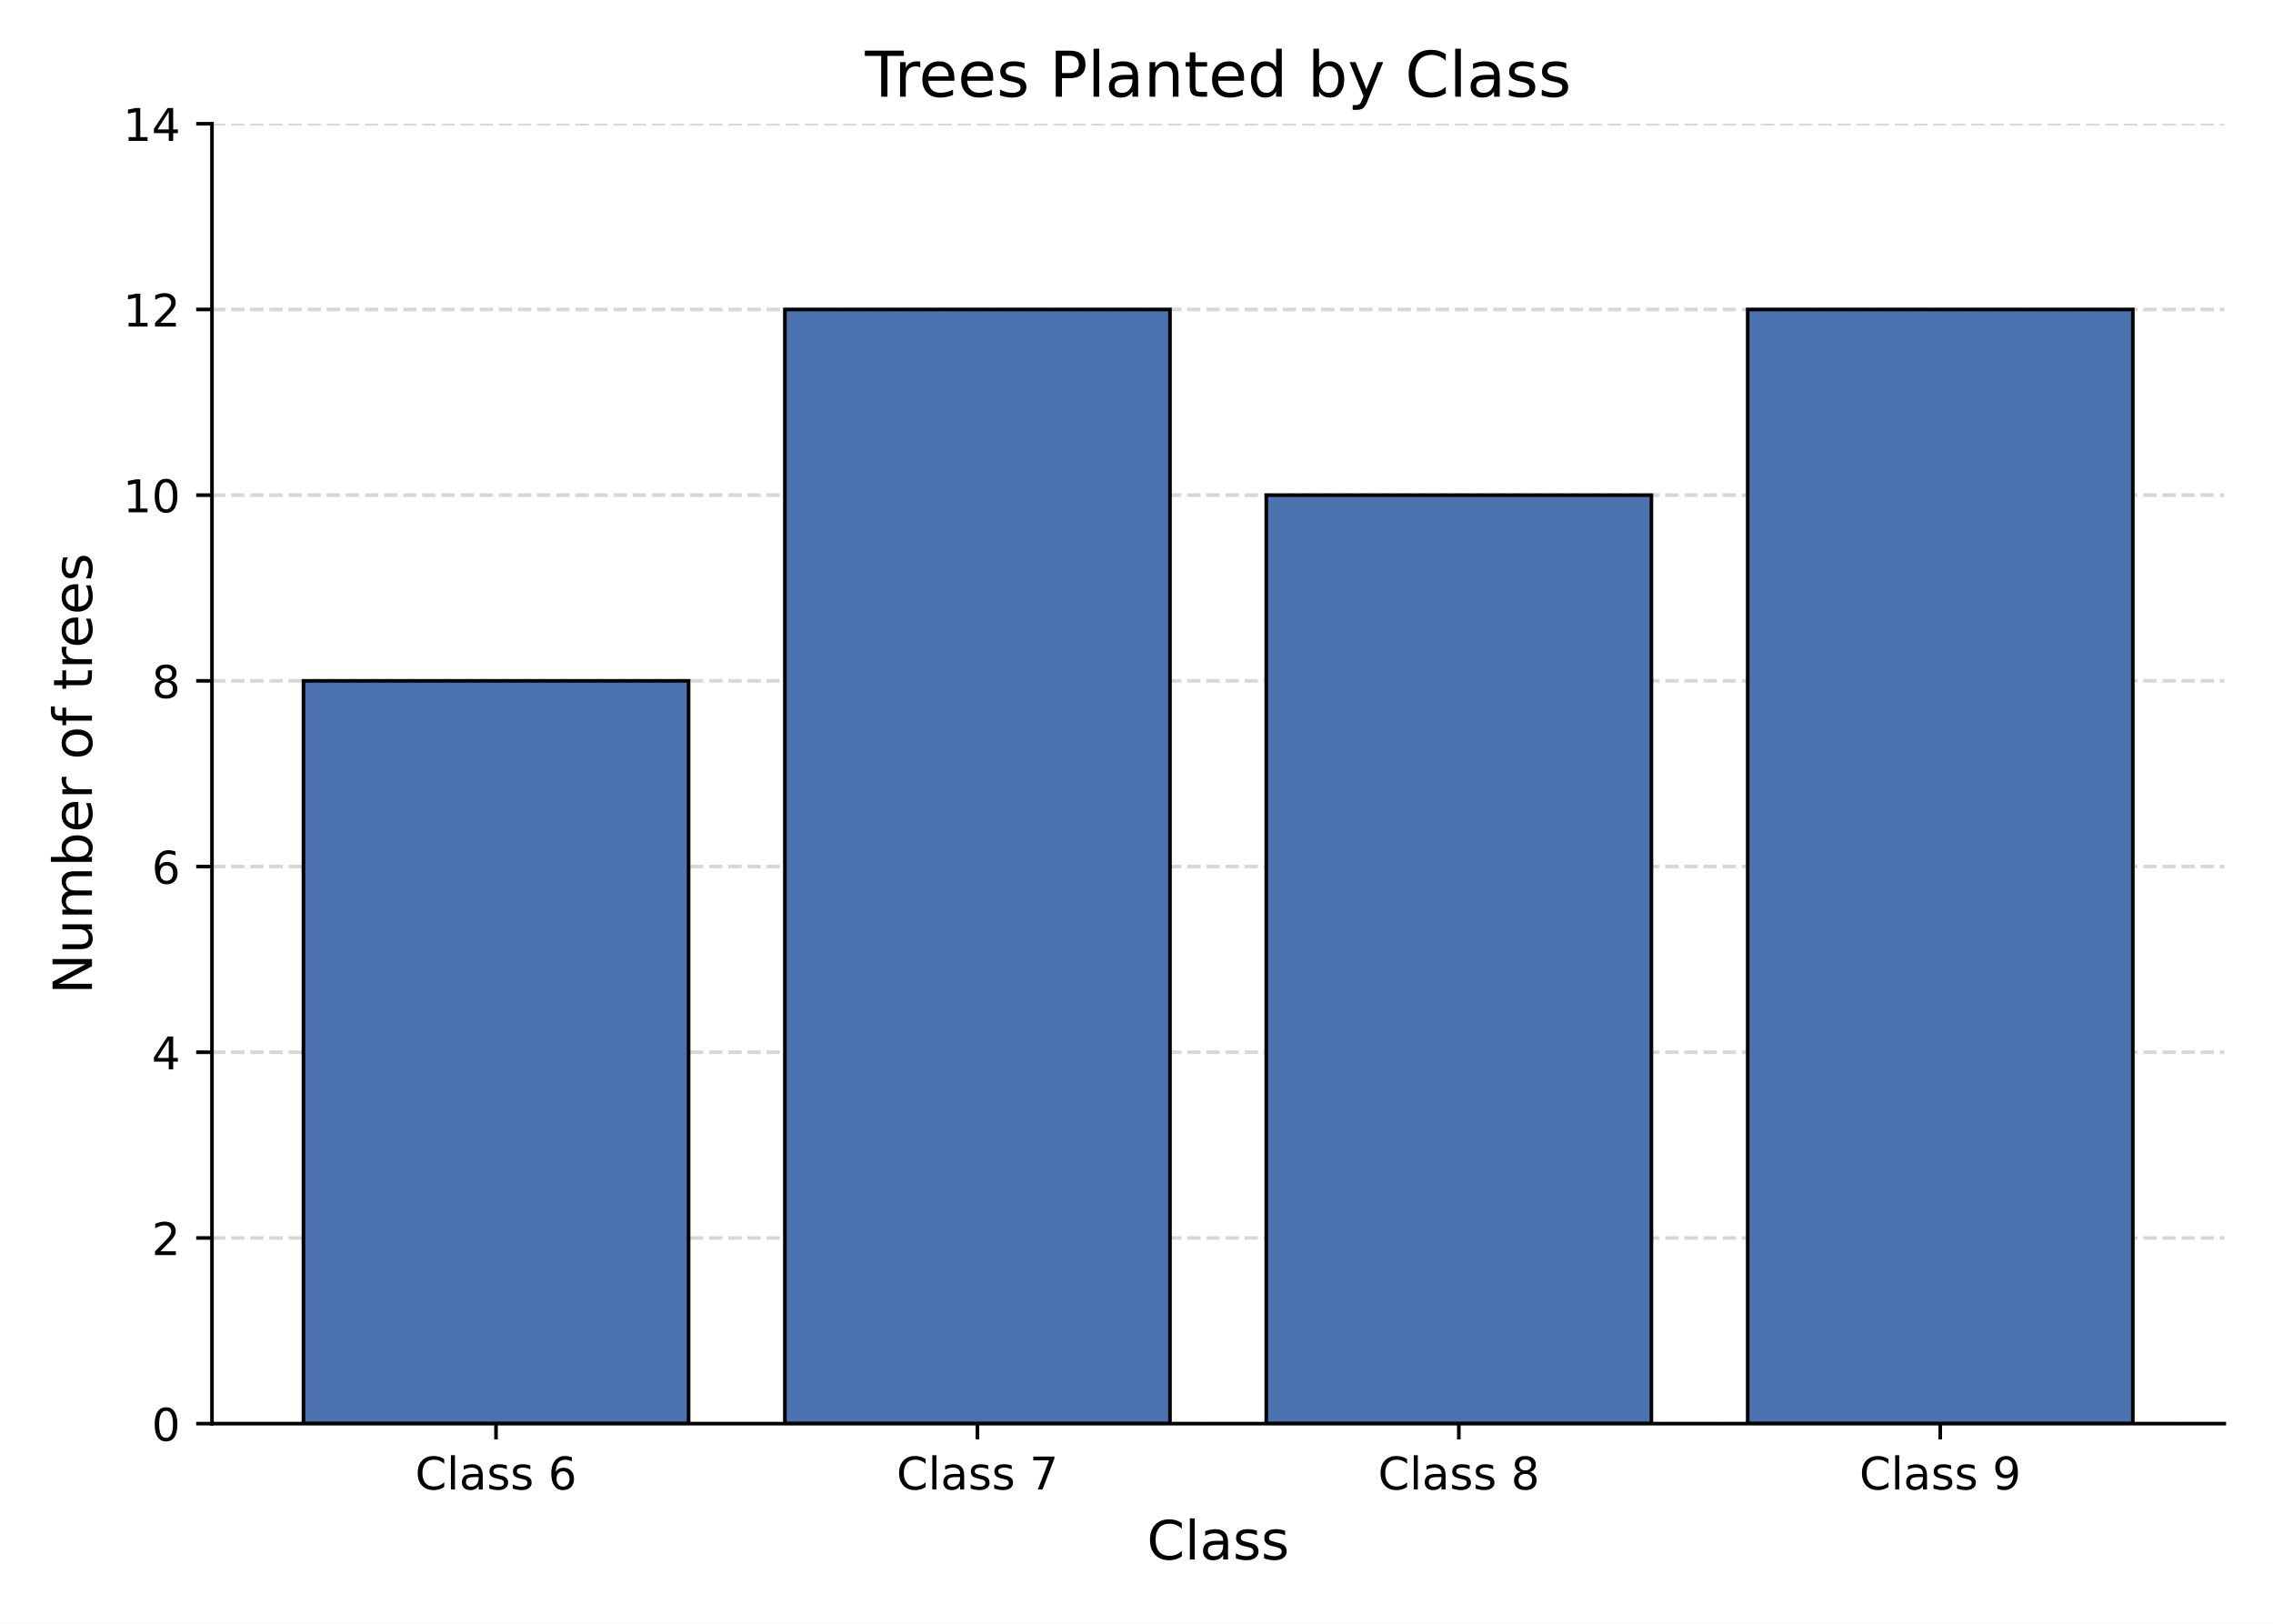
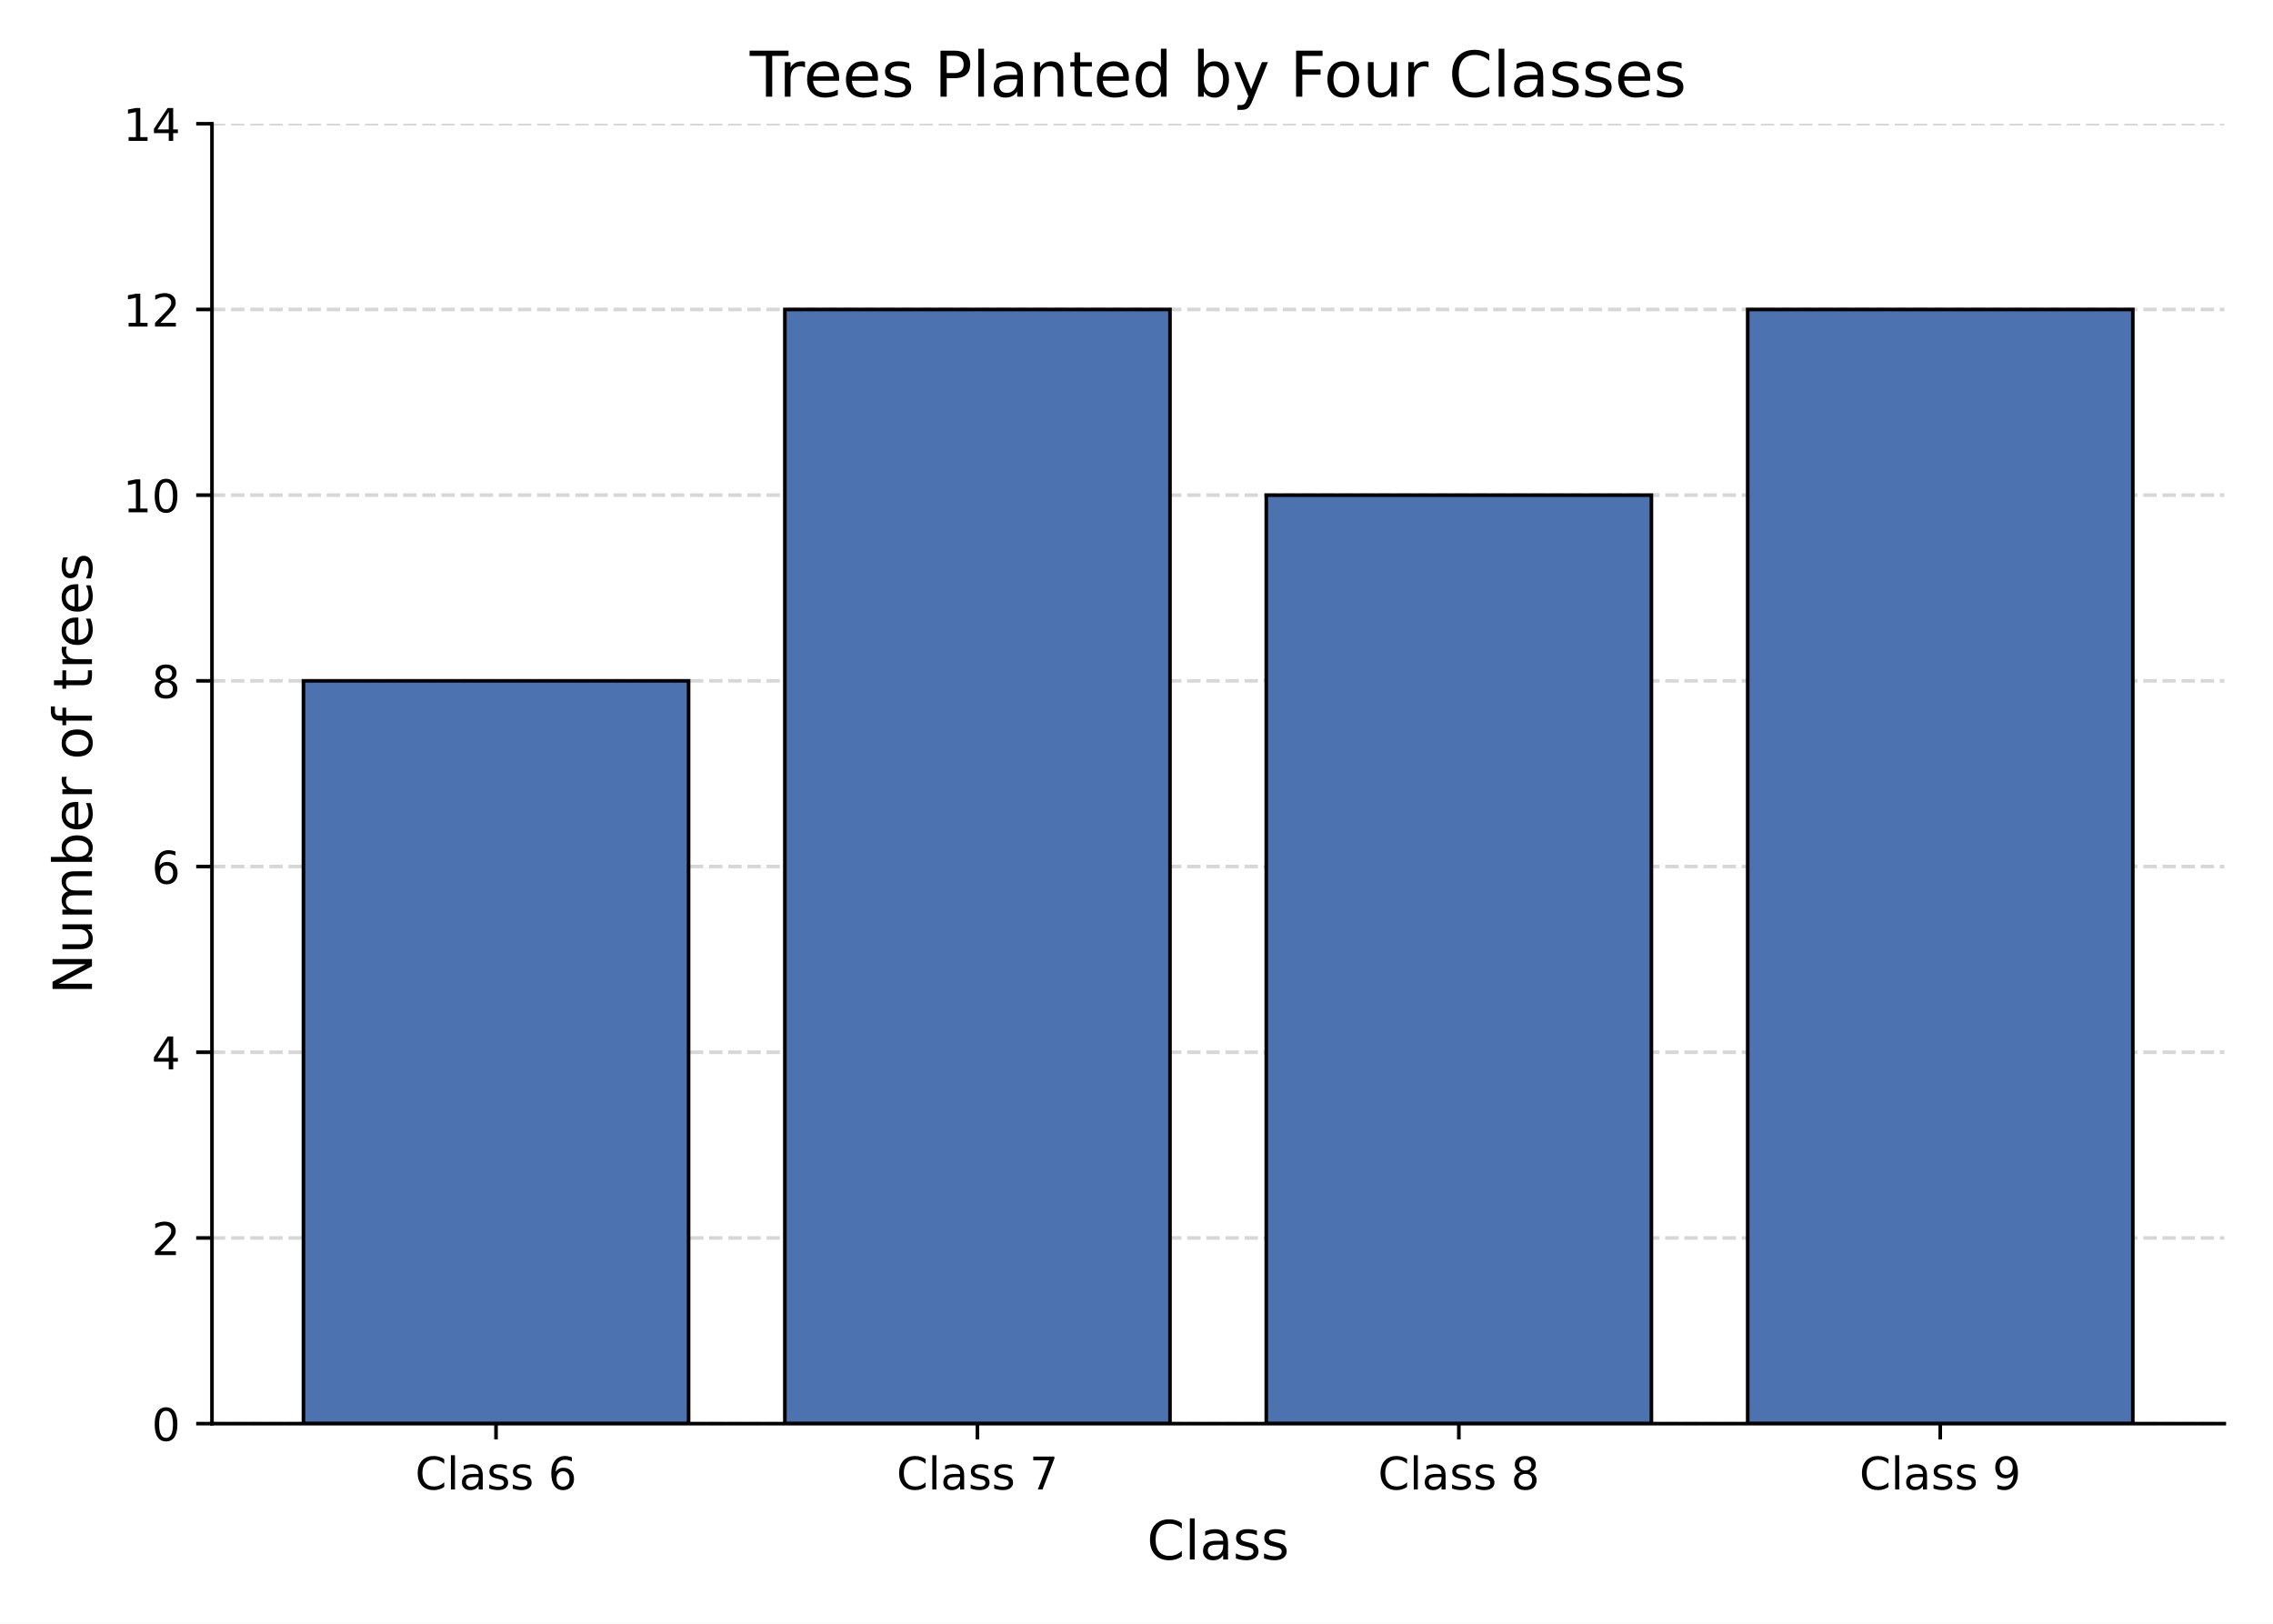
<svg xmlns="http://www.w3.org/2000/svg" xmlns:xlink="http://www.w3.org/1999/xlink" width="504pt" height="360pt" viewBox="0 0 504 360" version="1.1">
  <defs>
    <style type="text/css">*{stroke-linejoin: round; stroke-linecap: butt}</style>
  </defs>
  <g id="figure_1">
    <g id="patch_1">
      <path d="M 0 360  L 504 360  L 504 0  L 0 0  z " style="fill: #ffffff" />
    </g>
    <g id="axes_1">
      <g id="patch_2">
        <path d="M 47.003 315.635  L 493.2 315.635  L 493.2 27.437  L 47.003 27.437  z " style="fill: #ffffff" />
      </g>
      <g id="matplotlib.axis_1">
        <g id="xtick_1">
          <g id="line2d_1">
            <defs>
-               <path id="m51c2eb1f16" d="M 0 0  L 0 3.5  " style="stroke: #000000; stroke-width: 0.8" />
+               <path id="ma3100314fb" d="M 0 0  L 0 3.5  " style="stroke: #000000; stroke-width: 0.8" />
            </defs>
            <g>
-               <use xlink:href="#m51c2eb1f16" x="109.983" y="315.635" style="stroke: #000000; stroke-width: 0.8" />
+               <use xlink:href="#ma3100314fb" x="109.983" y="315.635" style="stroke: #000000; stroke-width: 0.8" />
            </g>
          </g>
          <g id="text_1">
            <g transform="translate(92.05858 330.2333) scale(0.1 -0.1)">
              <defs>
                <path id="DejaVuSans-26" d="M 4122 4306  L 4122 3641  Q 3803 3938 3442 4084  Q 3081 4231 2675 4231  Q 1875 4231 1450 3742  Q 1025 3253 1025 2328  Q 1025 1406 1450 917  Q 1875 428 2675 428  Q 3081 428 3442 575  Q 3803 722 4122 1019  L 4122 359  Q 3791 134 3420 21  Q 3050 -91 2638 -91  Q 1578 -91 968 557  Q 359 1206 359 2328  Q 359 3453 968 4101  Q 1578 4750 2638 4750  Q 3056 4750 3426 4639  Q 3797 4528 4122 4306  z " transform="scale(0.015625)" />
                <path id="DejaVuSans-4f" d="M 603 4863  L 1178 4863  L 1178 0  L 603 0  L 603 4863  z " transform="scale(0.015625)" />
                <path id="DejaVuSans-44" d="M 2194 1759  Q 1497 1759 1228 1600  Q 959 1441 959 1056  Q 959 750 1161 570  Q 1363 391 1709 391  Q 2188 391 2477 730  Q 2766 1069 2766 1631  L 2766 1759  L 2194 1759  z M 3341 1997  L 3341 0  L 2766 0  L 2766 531  Q 2569 213 2275 61  Q 1981 -91 1556 -91  Q 1019 -91 701 211  Q 384 513 384 1019  Q 384 1609 779 1909  Q 1175 2209 1959 2209  L 2766 2209  L 2766 2266  Q 2766 2663 2505 2880  Q 2244 3097 1772 3097  Q 1472 3097 1187 3025  Q 903 2953 641 2809  L 641 3341  Q 956 3463 1253 3523  Q 1550 3584 1831 3584  Q 2591 3584 2966 3190  Q 3341 2797 3341 1997  z " transform="scale(0.015625)" />
                <path id="DejaVuSans-56" d="M 2834 3397  L 2834 2853  Q 2591 2978 2328 3040  Q 2066 3103 1784 3103  Q 1356 3103 1142 2972  Q 928 2841 928 2578  Q 928 2378 1081 2264  Q 1234 2150 1697 2047  L 1894 2003  Q 2506 1872 2764 1633  Q 3022 1394 3022 966  Q 3022 478 2636 193  Q 2250 -91 1575 -91  Q 1294 -91 989 -36  Q 684 19 347 128  L 347 722  Q 666 556 975 473  Q 1284 391 1588 391  Q 1994 391 2212 530  Q 2431 669 2431 922  Q 2431 1156 2273 1281  Q 2116 1406 1581 1522  L 1381 1569  Q 847 1681 609 1914  Q 372 2147 372 2553  Q 372 3047 722 3315  Q 1072 3584 1716 3584  Q 2034 3584 2315 3537  Q 2597 3491 2834 3397  z " transform="scale(0.015625)" />
                <path id="DejaVuSans-3" transform="scale(0.015625)" />
                <path id="DejaVuSans-19" d="M 2113 2584  Q 1688 2584 1439 2293  Q 1191 2003 1191 1497  Q 1191 994 1439 701  Q 1688 409 2113 409  Q 2538 409 2786 701  Q 3034 994 3034 1497  Q 3034 2003 2786 2293  Q 2538 2584 2113 2584  z M 3366 4563  L 3366 3988  Q 3128 4100 2886 4159  Q 2644 4219 2406 4219  Q 1781 4219 1451 3797  Q 1122 3375 1075 2522  Q 1259 2794 1537 2939  Q 1816 3084 2150 3084  Q 2853 3084 3261 2657  Q 3669 2231 3669 1497  Q 3669 778 3244 343  Q 2819 -91 2113 -91  Q 1303 -91 875 529  Q 447 1150 447 2328  Q 447 3434 972 4092  Q 1497 4750 2381 4750  Q 2619 4750 2861 4703  Q 3103 4656 3366 4563  z " transform="scale(0.015625)" />
              </defs>
              <use xlink:href="#DejaVuSans-26" />
              <use xlink:href="#DejaVuSans-4f" transform="translate(69.82812 0)" />
              <use xlink:href="#DejaVuSans-44" transform="translate(97.60938 0)" />
              <use xlink:href="#DejaVuSans-56" transform="translate(158.8906 0)" />
              <use xlink:href="#DejaVuSans-56" transform="translate(210.9844 0)" />
              <use xlink:href="#DejaVuSans-3" transform="translate(263.0781 0)" />
              <use xlink:href="#DejaVuSans-19" transform="translate(294.8594 0)" />
            </g>
          </g>
        </g>
        <g id="xtick_2">
          <g id="line2d_2">
            <g>
-               <use xlink:href="#m51c2eb1f16" x="216.729" y="315.635" style="stroke: #000000; stroke-width: 0.8" />
+               <use xlink:href="#ma3100314fb" x="216.729" y="315.635" style="stroke: #000000; stroke-width: 0.8" />
            </g>
          </g>
          <g id="text_2">
            <g transform="translate(198.8043 330.2333) scale(0.1 -0.1)">
              <defs>
                <path id="DejaVuSans-1a" d="M 525 4666  L 3525 4666  L 3525 4397  L 1831 0  L 1172 0  L 2766 4134  L 525 4134  L 525 4666  z " transform="scale(0.015625)" />
              </defs>
              <use xlink:href="#DejaVuSans-26" />
              <use xlink:href="#DejaVuSans-4f" transform="translate(69.82812 0)" />
              <use xlink:href="#DejaVuSans-44" transform="translate(97.60938 0)" />
              <use xlink:href="#DejaVuSans-56" transform="translate(158.8906 0)" />
              <use xlink:href="#DejaVuSans-56" transform="translate(210.9844 0)" />
              <use xlink:href="#DejaVuSans-3" transform="translate(263.0781 0)" />
              <use xlink:href="#DejaVuSans-1a" transform="translate(294.8594 0)" />
            </g>
          </g>
        </g>
        <g id="xtick_3">
          <g id="line2d_3">
            <g>
-               <use xlink:href="#m51c2eb1f16" x="323.474" y="315.635" style="stroke: #000000; stroke-width: 0.8" />
+               <use xlink:href="#ma3100314fb" x="323.474" y="315.635" style="stroke: #000000; stroke-width: 0.8" />
            </g>
          </g>
          <g id="text_3">
            <g transform="translate(305.5501 330.2333) scale(0.1 -0.1)">
              <defs>
                <path id="DejaVuSans-1b" d="M 2034 2216  Q 1584 2216 1326 1975  Q 1069 1734 1069 1313  Q 1069 891 1326 650  Q 1584 409 2034 409  Q 2484 409 2743 651  Q 3003 894 3003 1313  Q 3003 1734 2745 1975  Q 2488 2216 2034 2216  z M 1403 2484  Q 997 2584 770 2862  Q 544 3141 544 3541  Q 544 4100 942 4425  Q 1341 4750 2034 4750  Q 2731 4750 3128 4425  Q 3525 4100 3525 3541  Q 3525 3141 3298 2862  Q 3072 2584 2669 2484  Q 3125 2378 3379 2068  Q 3634 1759 3634 1313  Q 3634 634 3220 271  Q 2806 -91 2034 -91  Q 1263 -91 848 271  Q 434 634 434 1313  Q 434 1759 690 2068  Q 947 2378 1403 2484  z M 1172 3481  Q 1172 3119 1398 2916  Q 1625 2713 2034 2713  Q 2441 2713 2670 2916  Q 2900 3119 2900 3481  Q 2900 3844 2670 4047  Q 2441 4250 2034 4250  Q 1625 4250 1398 4047  Q 1172 3844 1172 3481  z " transform="scale(0.015625)" />
              </defs>
              <use xlink:href="#DejaVuSans-26" />
              <use xlink:href="#DejaVuSans-4f" transform="translate(69.82812 0)" />
              <use xlink:href="#DejaVuSans-44" transform="translate(97.60938 0)" />
              <use xlink:href="#DejaVuSans-56" transform="translate(158.8906 0)" />
              <use xlink:href="#DejaVuSans-56" transform="translate(210.9844 0)" />
              <use xlink:href="#DejaVuSans-3" transform="translate(263.0781 0)" />
              <use xlink:href="#DejaVuSans-1b" transform="translate(294.8594 0)" />
            </g>
          </g>
        </g>
        <g id="xtick_4">
          <g id="line2d_4">
            <g>
-               <use xlink:href="#m51c2eb1f16" x="430.22" y="315.635" style="stroke: #000000; stroke-width: 0.8" />
+               <use xlink:href="#ma3100314fb" x="430.22" y="315.635" style="stroke: #000000; stroke-width: 0.8" />
            </g>
          </g>
          <g id="text_4">
            <g transform="translate(412.2958 330.2333) scale(0.1 -0.1)">
              <defs>
                <path id="DejaVuSans-1c" d="M 703 97  L 703 672  Q 941 559 1184 500  Q 1428 441 1663 441  Q 2288 441 2617 861  Q 2947 1281 2994 2138  Q 2813 1869 2534 1725  Q 2256 1581 1919 1581  Q 1219 1581 811 2004  Q 403 2428 403 3163  Q 403 3881 828 4315  Q 1253 4750 1959 4750  Q 2769 4750 3195 4129  Q 3622 3509 3622 2328  Q 3622 1225 3098 567  Q 2575 -91 1691 -91  Q 1453 -91 1209 -44  Q 966 3 703 97  z M 1959 2075  Q 2384 2075 2632 2365  Q 2881 2656 2881 3163  Q 2881 3666 2632 3958  Q 2384 4250 1959 4250  Q 1534 4250 1286 3958  Q 1038 3666 1038 3163  Q 1038 2656 1286 2365  Q 1534 2075 1959 2075  z " transform="scale(0.015625)" />
              </defs>
              <use xlink:href="#DejaVuSans-26" />
              <use xlink:href="#DejaVuSans-4f" transform="translate(69.82812 0)" />
              <use xlink:href="#DejaVuSans-44" transform="translate(97.60938 0)" />
              <use xlink:href="#DejaVuSans-56" transform="translate(158.8906 0)" />
              <use xlink:href="#DejaVuSans-56" transform="translate(210.9844 0)" />
              <use xlink:href="#DejaVuSans-3" transform="translate(263.0781 0)" />
              <use xlink:href="#DejaVuSans-1c" transform="translate(294.8594 0)" />
            </g>
          </g>
        </g>
        <g id="text_5">
          <g transform="translate(254.3167 345.7538) scale(0.12 -0.12)">
            <use xlink:href="#DejaVuSans-26" />
            <use xlink:href="#DejaVuSans-4f" transform="translate(69.82812 0)" />
            <use xlink:href="#DejaVuSans-44" transform="translate(97.60938 0)" />
            <use xlink:href="#DejaVuSans-56" transform="translate(158.8906 0)" />
            <use xlink:href="#DejaVuSans-56" transform="translate(210.9844 0)" />
          </g>
        </g>
      </g>
      <g id="matplotlib.axis_2">
        <g id="ytick_1">
          <g id="line2d_5">
-             <path d="M 47.003 315.635  L 493.2 315.635  " clip-path="url(#p65ac326d48)" style="fill: none; stroke-dasharray: 2.96,1.28; stroke-dashoffset: 0; stroke: #b0b0b0; stroke-opacity: 0.5; stroke-width: 0.8" />
+             <path d="M 47.003 315.635  L 493.2 315.635  " clip-path="url(#p6eaf7c5c43)" style="fill: none; stroke-dasharray: 2.96,1.28; stroke-dashoffset: 0; stroke: #b0b0b0; stroke-opacity: 0.5; stroke-width: 0.8" />
          </g>
          <g id="line2d_6">
            <defs>
-               <path id="m27274d7900" d="M 0 0  L -3.5 0  " style="stroke: #000000; stroke-width: 0.8" />
+               <path id="m9a6c24ac1a" d="M 0 0  L -3.5 0  " style="stroke: #000000; stroke-width: 0.8" />
            </defs>
            <g>
-               <use xlink:href="#m27274d7900" x="47.003" y="315.635" style="stroke: #000000; stroke-width: 0.8" />
+               <use xlink:href="#m9a6c24ac1a" x="47.003" y="315.635" style="stroke: #000000; stroke-width: 0.8" />
            </g>
          </g>
          <g id="text_6">
            <g transform="translate(33.64031 319.4337) scale(0.1 -0.1)">
              <defs>
                <path id="DejaVuSans-13" d="M 2034 4250  Q 1547 4250 1301 3770  Q 1056 3291 1056 2328  Q 1056 1369 1301 889  Q 1547 409 2034 409  Q 2525 409 2770 889  Q 3016 1369 3016 2328  Q 3016 3291 2770 3770  Q 2525 4250 2034 4250  z M 2034 4750  Q 2819 4750 3233 4129  Q 3647 3509 3647 2328  Q 3647 1150 3233 529  Q 2819 -91 2034 -91  Q 1250 -91 836 529  Q 422 1150 422 2328  Q 422 3509 836 4129  Q 1250 4750 2034 4750  z " transform="scale(0.015625)" />
              </defs>
              <use xlink:href="#DejaVuSans-13" />
            </g>
          </g>
        </g>
        <g id="ytick_2">
          <g id="line2d_7">
-             <path d="M 47.003 274.464  L 493.2 274.464  " clip-path="url(#p65ac326d48)" style="fill: none; stroke-dasharray: 2.96,1.28; stroke-dashoffset: 0; stroke: #b0b0b0; stroke-opacity: 0.5; stroke-width: 0.8" />
+             <path d="M 47.003 274.464  L 493.2 274.464  " clip-path="url(#p6eaf7c5c43)" style="fill: none; stroke-dasharray: 2.96,1.28; stroke-dashoffset: 0; stroke: #b0b0b0; stroke-opacity: 0.5; stroke-width: 0.8" />
          </g>
          <g id="line2d_8">
            <g>
-               <use xlink:href="#m27274d7900" x="47.003" y="274.464" style="stroke: #000000; stroke-width: 0.8" />
+               <use xlink:href="#m9a6c24ac1a" x="47.003" y="274.464" style="stroke: #000000; stroke-width: 0.8" />
            </g>
          </g>
          <g id="text_7">
            <g transform="translate(33.64031 278.2625) scale(0.1 -0.1)">
              <defs>
                <path id="DejaVuSans-15" d="M 1228 531  L 3431 531  L 3431 0  L 469 0  L 469 531  Q 828 903 1448 1529  Q 2069 2156 2228 2338  Q 2531 2678 2651 2914  Q 2772 3150 2772 3378  Q 2772 3750 2511 3984  Q 2250 4219 1831 4219  Q 1534 4219 1204 4116  Q 875 4013 500 3803  L 500 4441  Q 881 4594 1212 4672  Q 1544 4750 1819 4750  Q 2544 4750 2975 4387  Q 3406 4025 3406 3419  Q 3406 3131 3298 2873  Q 3191 2616 2906 2266  Q 2828 2175 2409 1742  Q 1991 1309 1228 531  z " transform="scale(0.015625)" />
              </defs>
              <use xlink:href="#DejaVuSans-15" />
            </g>
          </g>
        </g>
        <g id="ytick_3">
          <g id="line2d_9">
-             <path d="M 47.003 233.293  L 493.2 233.293  " clip-path="url(#p65ac326d48)" style="fill: none; stroke-dasharray: 2.96,1.28; stroke-dashoffset: 0; stroke: #b0b0b0; stroke-opacity: 0.5; stroke-width: 0.8" />
+             <path d="M 47.003 233.293  L 493.2 233.293  " clip-path="url(#p6eaf7c5c43)" style="fill: none; stroke-dasharray: 2.96,1.28; stroke-dashoffset: 0; stroke: #b0b0b0; stroke-opacity: 0.5; stroke-width: 0.8" />
          </g>
          <g id="line2d_10">
            <g>
-               <use xlink:href="#m27274d7900" x="47.003" y="233.293" style="stroke: #000000; stroke-width: 0.8" />
+               <use xlink:href="#m9a6c24ac1a" x="47.003" y="233.293" style="stroke: #000000; stroke-width: 0.8" />
            </g>
          </g>
          <g id="text_8">
            <g transform="translate(33.64031 237.0914) scale(0.1 -0.1)">
              <defs>
                <path id="DejaVuSans-17" d="M 2419 4116  L 825 1625  L 2419 1625  L 2419 4116  z M 2253 4666  L 3047 4666  L 3047 1625  L 3713 1625  L 3713 1100  L 3047 1100  L 3047 0  L 2419 0  L 2419 1100  L 313 1100  L 313 1709  L 2253 4666  z " transform="scale(0.015625)" />
              </defs>
              <use xlink:href="#DejaVuSans-17" />
            </g>
          </g>
        </g>
        <g id="ytick_4">
          <g id="line2d_11">
-             <path d="M 47.003 192.121  L 493.2 192.121  " clip-path="url(#p65ac326d48)" style="fill: none; stroke-dasharray: 2.96,1.28; stroke-dashoffset: 0; stroke: #b0b0b0; stroke-opacity: 0.5; stroke-width: 0.8" />
+             <path d="M 47.003 192.121  L 493.2 192.121  " clip-path="url(#p6eaf7c5c43)" style="fill: none; stroke-dasharray: 2.96,1.28; stroke-dashoffset: 0; stroke: #b0b0b0; stroke-opacity: 0.5; stroke-width: 0.8" />
          </g>
          <g id="line2d_12">
            <g>
-               <use xlink:href="#m27274d7900" x="47.003" y="192.121" style="stroke: #000000; stroke-width: 0.8" />
+               <use xlink:href="#m9a6c24ac1a" x="47.003" y="192.121" style="stroke: #000000; stroke-width: 0.8" />
            </g>
          </g>
          <g id="text_9">
            <g transform="translate(33.64031 195.9202) scale(0.1 -0.1)">
              <use xlink:href="#DejaVuSans-19" />
            </g>
          </g>
        </g>
        <g id="ytick_5">
          <g id="line2d_13">
-             <path d="M 47.003 150.95  L 493.2 150.95  " clip-path="url(#p65ac326d48)" style="fill: none; stroke-dasharray: 2.96,1.28; stroke-dashoffset: 0; stroke: #b0b0b0; stroke-opacity: 0.5; stroke-width: 0.8" />
+             <path d="M 47.003 150.95  L 493.2 150.95  " clip-path="url(#p6eaf7c5c43)" style="fill: none; stroke-dasharray: 2.96,1.28; stroke-dashoffset: 0; stroke: #b0b0b0; stroke-opacity: 0.5; stroke-width: 0.8" />
          </g>
          <g id="line2d_14">
            <g>
-               <use xlink:href="#m27274d7900" x="47.003" y="150.95" style="stroke: #000000; stroke-width: 0.8" />
+               <use xlink:href="#m9a6c24ac1a" x="47.003" y="150.95" style="stroke: #000000; stroke-width: 0.8" />
            </g>
          </g>
          <g id="text_10">
            <g transform="translate(33.64031 154.749) scale(0.1 -0.1)">
              <use xlink:href="#DejaVuSans-1b" />
            </g>
          </g>
        </g>
        <g id="ytick_6">
          <g id="line2d_15">
-             <path d="M 47.003 109.779  L 493.2 109.779  " clip-path="url(#p65ac326d48)" style="fill: none; stroke-dasharray: 2.96,1.28; stroke-dashoffset: 0; stroke: #b0b0b0; stroke-opacity: 0.5; stroke-width: 0.8" />
+             <path d="M 47.003 109.779  L 493.2 109.779  " clip-path="url(#p6eaf7c5c43)" style="fill: none; stroke-dasharray: 2.96,1.28; stroke-dashoffset: 0; stroke: #b0b0b0; stroke-opacity: 0.5; stroke-width: 0.8" />
          </g>
          <g id="line2d_16">
            <g>
-               <use xlink:href="#m27274d7900" x="47.003" y="109.779" style="stroke: #000000; stroke-width: 0.8" />
+               <use xlink:href="#m9a6c24ac1a" x="47.003" y="109.779" style="stroke: #000000; stroke-width: 0.8" />
            </g>
          </g>
          <g id="text_11">
            <g transform="translate(27.27781 113.5779) scale(0.1 -0.1)">
              <defs>
                <path id="DejaVuSans-14" d="M 794 531  L 1825 531  L 1825 4091  L 703 3866  L 703 4441  L 1819 4666  L 2450 4666  L 2450 531  L 3481 531  L 3481 0  L 794 0  L 794 531  z " transform="scale(0.015625)" />
              </defs>
              <use xlink:href="#DejaVuSans-14" />
              <use xlink:href="#DejaVuSans-13" transform="translate(63.625 0)" />
            </g>
          </g>
        </g>
        <g id="ytick_7">
          <g id="line2d_17">
-             <path d="M 47.003 68.608  L 493.2 68.608  " clip-path="url(#p65ac326d48)" style="fill: none; stroke-dasharray: 2.96,1.28; stroke-dashoffset: 0; stroke: #b0b0b0; stroke-opacity: 0.5; stroke-width: 0.8" />
+             <path d="M 47.003 68.608  L 493.2 68.608  " clip-path="url(#p6eaf7c5c43)" style="fill: none; stroke-dasharray: 2.96,1.28; stroke-dashoffset: 0; stroke: #b0b0b0; stroke-opacity: 0.5; stroke-width: 0.8" />
          </g>
          <g id="line2d_18">
            <g>
-               <use xlink:href="#m27274d7900" x="47.003" y="68.608" style="stroke: #000000; stroke-width: 0.8" />
+               <use xlink:href="#m9a6c24ac1a" x="47.003" y="68.608" style="stroke: #000000; stroke-width: 0.8" />
            </g>
          </g>
          <g id="text_12">
            <g transform="translate(27.27781 72.40671) scale(0.1 -0.1)">
              <use xlink:href="#DejaVuSans-14" />
              <use xlink:href="#DejaVuSans-15" transform="translate(63.625 0)" />
            </g>
          </g>
        </g>
        <g id="ytick_8">
          <g id="line2d_19">
-             <path d="M 47.003 27.437  L 493.2 27.437  " clip-path="url(#p65ac326d48)" style="fill: none; stroke-dasharray: 2.96,1.28; stroke-dashoffset: 0; stroke: #b0b0b0; stroke-opacity: 0.5; stroke-width: 0.8" />
+             <path d="M 47.003 27.437  L 493.2 27.437  " clip-path="url(#p6eaf7c5c43)" style="fill: none; stroke-dasharray: 2.96,1.28; stroke-dashoffset: 0; stroke: #b0b0b0; stroke-opacity: 0.5; stroke-width: 0.8" />
          </g>
          <g id="line2d_20">
            <g>
-               <use xlink:href="#m27274d7900" x="47.003" y="27.437" style="stroke: #000000; stroke-width: 0.8" />
+               <use xlink:href="#m9a6c24ac1a" x="47.003" y="27.437" style="stroke: #000000; stroke-width: 0.8" />
            </g>
          </g>
          <g id="text_13">
            <g transform="translate(27.27781 31.23555) scale(0.1 -0.1)">
              <use xlink:href="#DejaVuSans-14" />
              <use xlink:href="#DejaVuSans-17" transform="translate(63.625 0)" />
            </g>
          </g>
        </g>
        <g id="text_14">
          <g transform="translate(20.395 220.432) rotate(-90) scale(0.12 -0.12)">
            <defs>
              <path id="DejaVuSans-31" d="M 628 4666  L 1478 4666  L 3547 763  L 3547 4666  L 4159 4666  L 4159 0  L 3309 0  L 1241 3903  L 1241 0  L 628 0  L 628 4666  z " transform="scale(0.015625)" />
              <path id="DejaVuSans-58" d="M 544 1381  L 544 3500  L 1119 3500  L 1119 1403  Q 1119 906 1312 657  Q 1506 409 1894 409  Q 2359 409 2629 706  Q 2900 1003 2900 1516  L 2900 3500  L 3475 3500  L 3475 0  L 2900 0  L 2900 538  Q 2691 219 2414 64  Q 2138 -91 1772 -91  Q 1169 -91 856 284  Q 544 659 544 1381  z M 1991 3584  L 1991 3584  z " transform="scale(0.015625)" />
              <path id="DejaVuSans-50" d="M 3328 2828  Q 3544 3216 3844 3400  Q 4144 3584 4550 3584  Q 5097 3584 5394 3201  Q 5691 2819 5691 2113  L 5691 0  L 5113 0  L 5113 2094  Q 5113 2597 4934 2840  Q 4756 3084 4391 3084  Q 3944 3084 3684 2787  Q 3425 2491 3425 1978  L 3425 0  L 2847 0  L 2847 2094  Q 2847 2600 2669 2842  Q 2491 3084 2119 3084  Q 1678 3084 1418 2786  Q 1159 2488 1159 1978  L 1159 0  L 581 0  L 581 3500  L 1159 3500  L 1159 2956  Q 1356 3278 1631 3431  Q 1906 3584 2284 3584  Q 2666 3584 2933 3390  Q 3200 3197 3328 2828  z " transform="scale(0.015625)" />
              <path id="DejaVuSans-45" d="M 3116 1747  Q 3116 2381 2855 2742  Q 2594 3103 2138 3103  Q 1681 3103 1420 2742  Q 1159 2381 1159 1747  Q 1159 1113 1420 752  Q 1681 391 2138 391  Q 2594 391 2855 752  Q 3116 1113 3116 1747  z M 1159 2969  Q 1341 3281 1617 3432  Q 1894 3584 2278 3584  Q 2916 3584 3314 3078  Q 3713 2572 3713 1747  Q 3713 922 3314 415  Q 2916 -91 2278 -91  Q 1894 -91 1617 61  Q 1341 213 1159 525  L 1159 0  L 581 0  L 581 4863  L 1159 4863  L 1159 2969  z " transform="scale(0.015625)" />
              <path id="DejaVuSans-48" d="M 3597 1894  L 3597 1613  L 953 1613  Q 991 1019 1311 708  Q 1631 397 2203 397  Q 2534 397 2845 478  Q 3156 559 3463 722  L 3463 178  Q 3153 47 2828 -22  Q 2503 -91 2169 -91  Q 1331 -91 842 396  Q 353 884 353 1716  Q 353 2575 817 3079  Q 1281 3584 2069 3584  Q 2775 3584 3186 3129  Q 3597 2675 3597 1894  z M 3022 2063  Q 3016 2534 2758 2815  Q 2500 3097 2075 3097  Q 1594 3097 1305 2825  Q 1016 2553 972 2059  L 3022 2063  z " transform="scale(0.015625)" />
              <path id="DejaVuSans-55" d="M 2631 2963  Q 2534 3019 2420 3045  Q 2306 3072 2169 3072  Q 1681 3072 1420 2755  Q 1159 2438 1159 1844  L 1159 0  L 581 0  L 581 3500  L 1159 3500  L 1159 2956  Q 1341 3275 1631 3429  Q 1922 3584 2338 3584  Q 2397 3584 2469 3576  Q 2541 3569 2628 3553  L 2631 2963  z " transform="scale(0.015625)" />
              <path id="DejaVuSans-52" d="M 1959 3097  Q 1497 3097 1228 2736  Q 959 2375 959 1747  Q 959 1119 1226 758  Q 1494 397 1959 397  Q 2419 397 2687 759  Q 2956 1122 2956 1747  Q 2956 2369 2687 2733  Q 2419 3097 1959 3097  z M 1959 3584  Q 2709 3584 3137 3096  Q 3566 2609 3566 1747  Q 3566 888 3137 398  Q 2709 -91 1959 -91  Q 1206 -91 779 398  Q 353 888 353 1747  Q 353 2609 779 3096  Q 1206 3584 1959 3584  z " transform="scale(0.015625)" />
              <path id="DejaVuSans-49" d="M 2375 4863  L 2375 4384  L 1825 4384  Q 1516 4384 1395 4259  Q 1275 4134 1275 3809  L 1275 3500  L 2222 3500  L 2222 3053  L 1275 3053  L 1275 0  L 697 0  L 697 3053  L 147 3053  L 147 3500  L 697 3500  L 697 3744  Q 697 4328 969 4595  Q 1241 4863 1831 4863  L 2375 4863  z " transform="scale(0.015625)" />
              <path id="DejaVuSans-57" d="M 1172 4494  L 1172 3500  L 2356 3500  L 2356 3053  L 1172 3053  L 1172 1153  Q 1172 725 1289 603  Q 1406 481 1766 481  L 2356 481  L 2356 0  L 1766 0  Q 1100 0 847 248  Q 594 497 594 1153  L 594 3053  L 172 3053  L 172 3500  L 594 3500  L 594 4494  L 1172 4494  z " transform="scale(0.015625)" />
            </defs>
            <use xlink:href="#DejaVuSans-31" />
            <use xlink:href="#DejaVuSans-58" transform="translate(74.8125 0)" />
            <use xlink:href="#DejaVuSans-50" transform="translate(138.1875 0)" />
            <use xlink:href="#DejaVuSans-45" transform="translate(235.5938 0)" />
            <use xlink:href="#DejaVuSans-48" transform="translate(299.0781 0)" />
            <use xlink:href="#DejaVuSans-55" transform="translate(360.6094 0)" />
            <use xlink:href="#DejaVuSans-3" transform="translate(401.7188 0)" />
            <use xlink:href="#DejaVuSans-52" transform="translate(433.5 0)" />
            <use xlink:href="#DejaVuSans-49" transform="translate(494.6875 0)" />
            <use xlink:href="#DejaVuSans-3" transform="translate(529.8906 0)" />
            <use xlink:href="#DejaVuSans-57" transform="translate(561.6719 0)" />
            <use xlink:href="#DejaVuSans-55" transform="translate(600.875 0)" />
            <use xlink:href="#DejaVuSans-48" transform="translate(639.7812 0)" />
            <use xlink:href="#DejaVuSans-48" transform="translate(701.3125 0)" />
            <use xlink:href="#DejaVuSans-56" transform="translate(762.8438 0)" />
          </g>
        </g>
      </g>
      <g id="patch_3">
-         <path d="M 67.285 315.635  L 152.681 315.635  L 152.681 150.95  L 67.285 150.95  z " clip-path="url(#p65ac326d48)" style="fill: #4c72b0; stroke: #000000; stroke-width: 0.8; stroke-linejoin: miter" />
+         <path d="M 67.285 315.635  L 152.681 315.635  L 152.681 150.95  L 67.285 150.95  z " clip-path="url(#p6eaf7c5c43)" style="fill: #4c72b0; stroke: #000000; stroke-width: 0.8; stroke-linejoin: miter" />
      </g>
      <g id="patch_4">
-         <path d="M 174.03 315.635  L 259.427 315.635  L 259.427 68.608  L 174.03 68.608  z " clip-path="url(#p65ac326d48)" style="fill: #4c72b0; stroke: #000000; stroke-width: 0.8; stroke-linejoin: miter" />
+         <path d="M 174.03 315.635  L 259.427 315.635  L 259.427 68.608  L 174.03 68.608  z " clip-path="url(#p6eaf7c5c43)" style="fill: #4c72b0; stroke: #000000; stroke-width: 0.8; stroke-linejoin: miter" />
      </g>
      <g id="patch_5">
-         <path d="M 280.776 315.635  L 366.173 315.635  L 366.173 109.779  L 280.776 109.779  z " clip-path="url(#p65ac326d48)" style="fill: #4c72b0; stroke: #000000; stroke-width: 0.8; stroke-linejoin: miter" />
+         <path d="M 280.776 315.635  L 366.173 315.635  L 366.173 109.779  L 280.776 109.779  z " clip-path="url(#p6eaf7c5c43)" style="fill: #4c72b0; stroke: #000000; stroke-width: 0.8; stroke-linejoin: miter" />
      </g>
      <g id="patch_6">
-         <path d="M 387.522 315.635  L 472.918 315.635  L 472.918 68.608  L 387.522 68.608  z " clip-path="url(#p65ac326d48)" style="fill: #4c72b0; stroke: #000000; stroke-width: 0.8; stroke-linejoin: miter" />
+         <path d="M 387.522 315.635  L 472.918 315.635  L 472.918 68.608  L 387.522 68.608  z " clip-path="url(#p6eaf7c5c43)" style="fill: #4c72b0; stroke: #000000; stroke-width: 0.8; stroke-linejoin: miter" />
      </g>
      <g id="patch_7">
        <path d="M 47.003 315.635  L 47.003 27.437  " style="fill: none; stroke: #000000; stroke-width: 0.8; stroke-linejoin: miter; stroke-linecap: square" />
      </g>
      <g id="patch_8">
        <path d="M 47.003 315.635  L 493.2 315.635  " style="fill: none; stroke: #000000; stroke-width: 0.8; stroke-linejoin: miter; stroke-linecap: square" />
      </g>
      <g id="text_15">
-         <g transform="translate(191.8075 21.43672) scale(0.14 -0.14)">
+         <g transform="translate(166.2553 21.43672) scale(0.14 -0.14)">
          <defs>
            <path id="DejaVuSans-37" d="M -19 4666  L 3928 4666  L 3928 4134  L 2272 4134  L 2272 0  L 1638 0  L 1638 4134  L -19 4134  L -19 4666  z " transform="scale(0.015625)" />
            <path id="DejaVuSans-33" d="M 1259 4147  L 1259 2394  L 2053 2394  Q 2494 2394 2734 2622  Q 2975 2850 2975 3272  Q 2975 3691 2734 3919  Q 2494 4147 2053 4147  L 1259 4147  z M 628 4666  L 2053 4666  Q 2838 4666 3239 4311  Q 3641 3956 3641 3272  Q 3641 2581 3239 2228  Q 2838 1875 2053 1875  L 1259 1875  L 1259 0  L 628 0  L 628 4666  z " transform="scale(0.015625)" />
            <path id="DejaVuSans-51" d="M 3513 2113  L 3513 0  L 2938 0  L 2938 2094  Q 2938 2591 2744 2837  Q 2550 3084 2163 3084  Q 1697 3084 1428 2787  Q 1159 2491 1159 1978  L 1159 0  L 581 0  L 581 3500  L 1159 3500  L 1159 2956  Q 1366 3272 1645 3428  Q 1925 3584 2291 3584  Q 2894 3584 3203 3211  Q 3513 2838 3513 2113  z " transform="scale(0.015625)" />
            <path id="DejaVuSans-47" d="M 2906 2969  L 2906 4863  L 3481 4863  L 3481 0  L 2906 0  L 2906 525  Q 2725 213 2448 61  Q 2172 -91 1784 -91  Q 1150 -91 751 415  Q 353 922 353 1747  Q 353 2572 751 3078  Q 1150 3584 1784 3584  Q 2172 3584 2448 3432  Q 2725 3281 2906 2969  z M 947 1747  Q 947 1113 1208 752  Q 1469 391 1925 391  Q 2381 391 2643 752  Q 2906 1113 2906 1747  Q 2906 2381 2643 2742  Q 2381 3103 1925 3103  Q 1469 3103 1208 2742  Q 947 2381 947 1747  z " transform="scale(0.015625)" />
            <path id="DejaVuSans-5c" d="M 2059 -325  Q 1816 -950 1584 -1140  Q 1353 -1331 966 -1331  L 506 -1331  L 506 -850  L 844 -850  Q 1081 -850 1212 -737  Q 1344 -625 1503 -206  L 1606 56  L 191 3500  L 800 3500  L 1894 763  L 2988 3500  L 3597 3500  L 2059 -325  z " transform="scale(0.015625)" />
+             <path id="DejaVuSans-29" d="M 628 4666  L 3309 4666  L 3309 4134  L 1259 4134  L 1259 2759  L 3109 2759  L 3109 2228  L 1259 2228  L 1259 0  L 628 0  L 628 4666  z " transform="scale(0.015625)" />
          </defs>
          <use xlink:href="#DejaVuSans-37" />
          <use xlink:href="#DejaVuSans-55" transform="translate(46.375 0)" />
          <use xlink:href="#DejaVuSans-48" transform="translate(85.28125 0)" />
          <use xlink:href="#DejaVuSans-48" transform="translate(146.8125 0)" />
          <use xlink:href="#DejaVuSans-56" transform="translate(208.3438 0)" />
          <use xlink:href="#DejaVuSans-3" transform="translate(260.4375 0)" />
          <use xlink:href="#DejaVuSans-33" transform="translate(292.2188 0)" />
          <use xlink:href="#DejaVuSans-4f" transform="translate(352.5156 0)" />
          <use xlink:href="#DejaVuSans-44" transform="translate(380.2969 0)" />
          <use xlink:href="#DejaVuSans-51" transform="translate(441.5781 0)" />
          <use xlink:href="#DejaVuSans-57" transform="translate(504.9531 0)" />
          <use xlink:href="#DejaVuSans-48" transform="translate(544.1562 0)" />
          <use xlink:href="#DejaVuSans-47" transform="translate(605.6875 0)" />
          <use xlink:href="#DejaVuSans-3" transform="translate(669.1719 0)" />
          <use xlink:href="#DejaVuSans-45" transform="translate(700.9531 0)" />
          <use xlink:href="#DejaVuSans-5c" transform="translate(764.4375 0)" />
          <use xlink:href="#DejaVuSans-3" transform="translate(823.625 0)" />
-           <use xlink:href="#DejaVuSans-26" transform="translate(855.4062 0)" />
-           <use xlink:href="#DejaVuSans-4f" transform="translate(925.2344 0)" />
-           <use xlink:href="#DejaVuSans-44" transform="translate(953.0156 0)" />
-           <use xlink:href="#DejaVuSans-56" transform="translate(1014.297 0)" />
-           <use xlink:href="#DejaVuSans-56" transform="translate(1066.391 0)" />
+           <use xlink:href="#DejaVuSans-29" transform="translate(855.4062 0)" />
+           <use xlink:href="#DejaVuSans-52" transform="translate(909.3594 0)" />
+           <use xlink:href="#DejaVuSans-58" transform="translate(970.5469 0)" />
+           <use xlink:href="#DejaVuSans-55" transform="translate(1033.922 0)" />
+           <use xlink:href="#DejaVuSans-3" transform="translate(1075.031 0)" />
+           <use xlink:href="#DejaVuSans-26" transform="translate(1106.812 0)" />
+           <use xlink:href="#DejaVuSans-4f" transform="translate(1176.641 0)" />
+           <use xlink:href="#DejaVuSans-44" transform="translate(1204.422 0)" />
+           <use xlink:href="#DejaVuSans-56" transform="translate(1265.703 0)" />
+           <use xlink:href="#DejaVuSans-56" transform="translate(1317.797 0)" />
+           <use xlink:href="#DejaVuSans-48" transform="translate(1369.891 0)" />
+           <use xlink:href="#DejaVuSans-56" transform="translate(1431.422 0)" />
        </g>
      </g>
    </g>
  </g>
  <defs>
-     <clipPath id="p65ac326d48">
+     <clipPath id="p6eaf7c5c43">
      <rect x="47.003" y="27.437" width="446.197" height="288.198" />
    </clipPath>
  </defs>
</svg>
